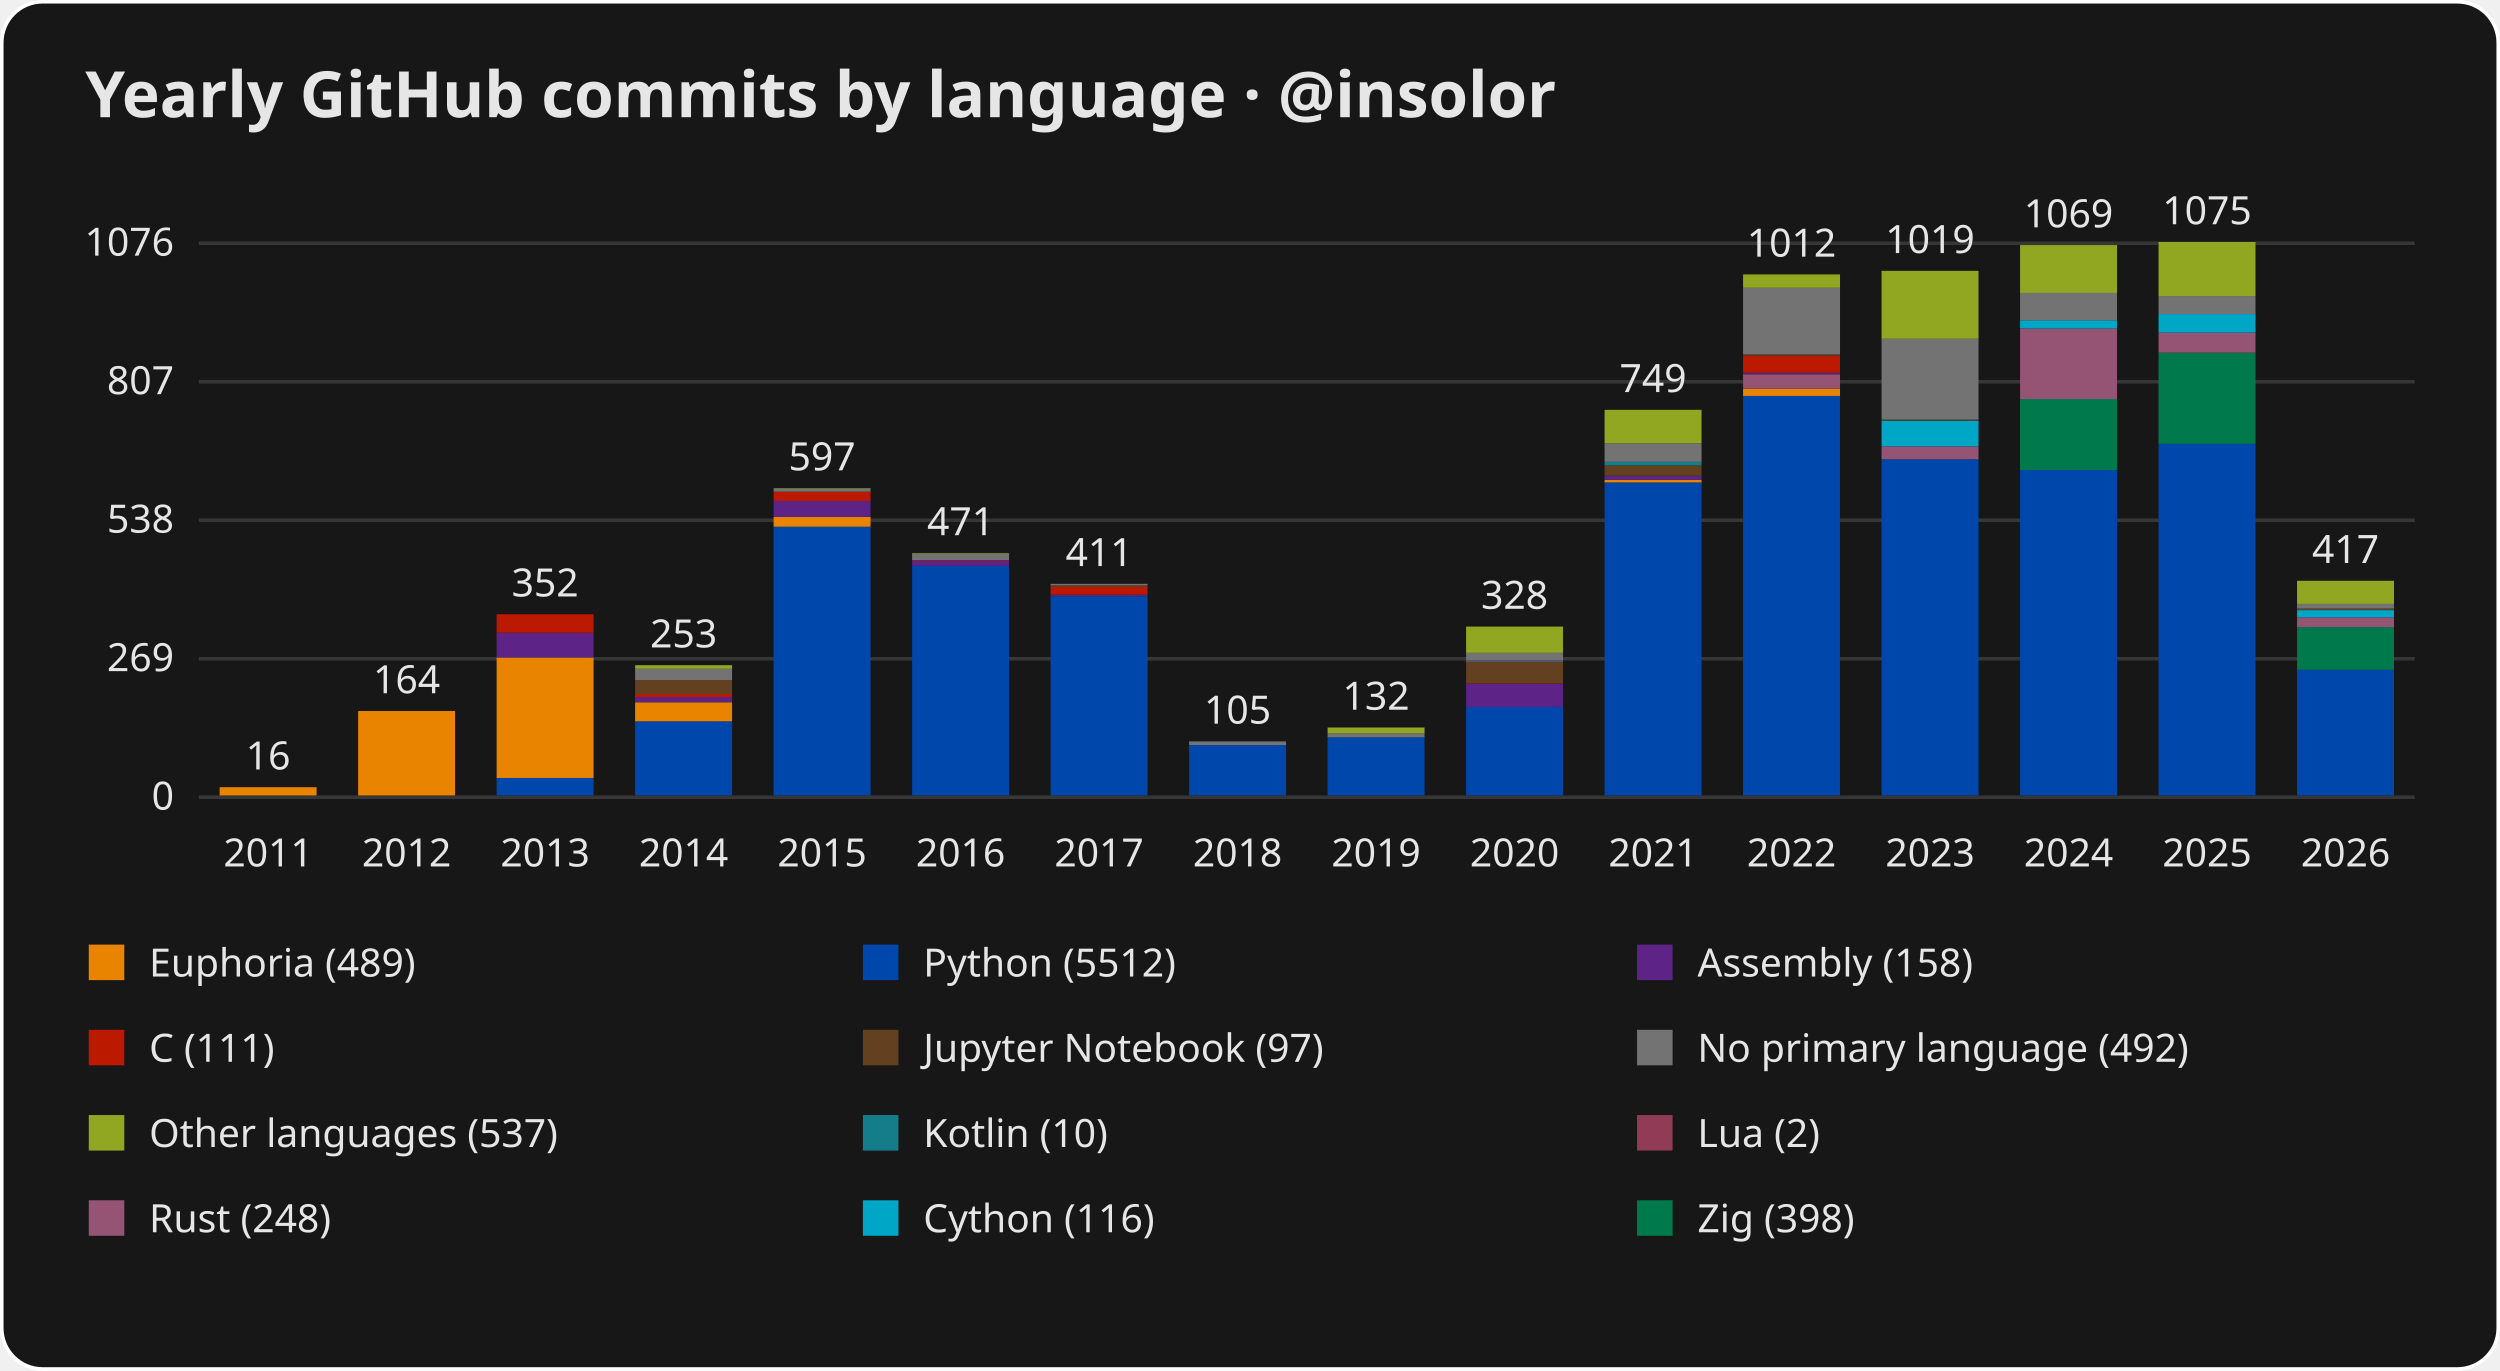
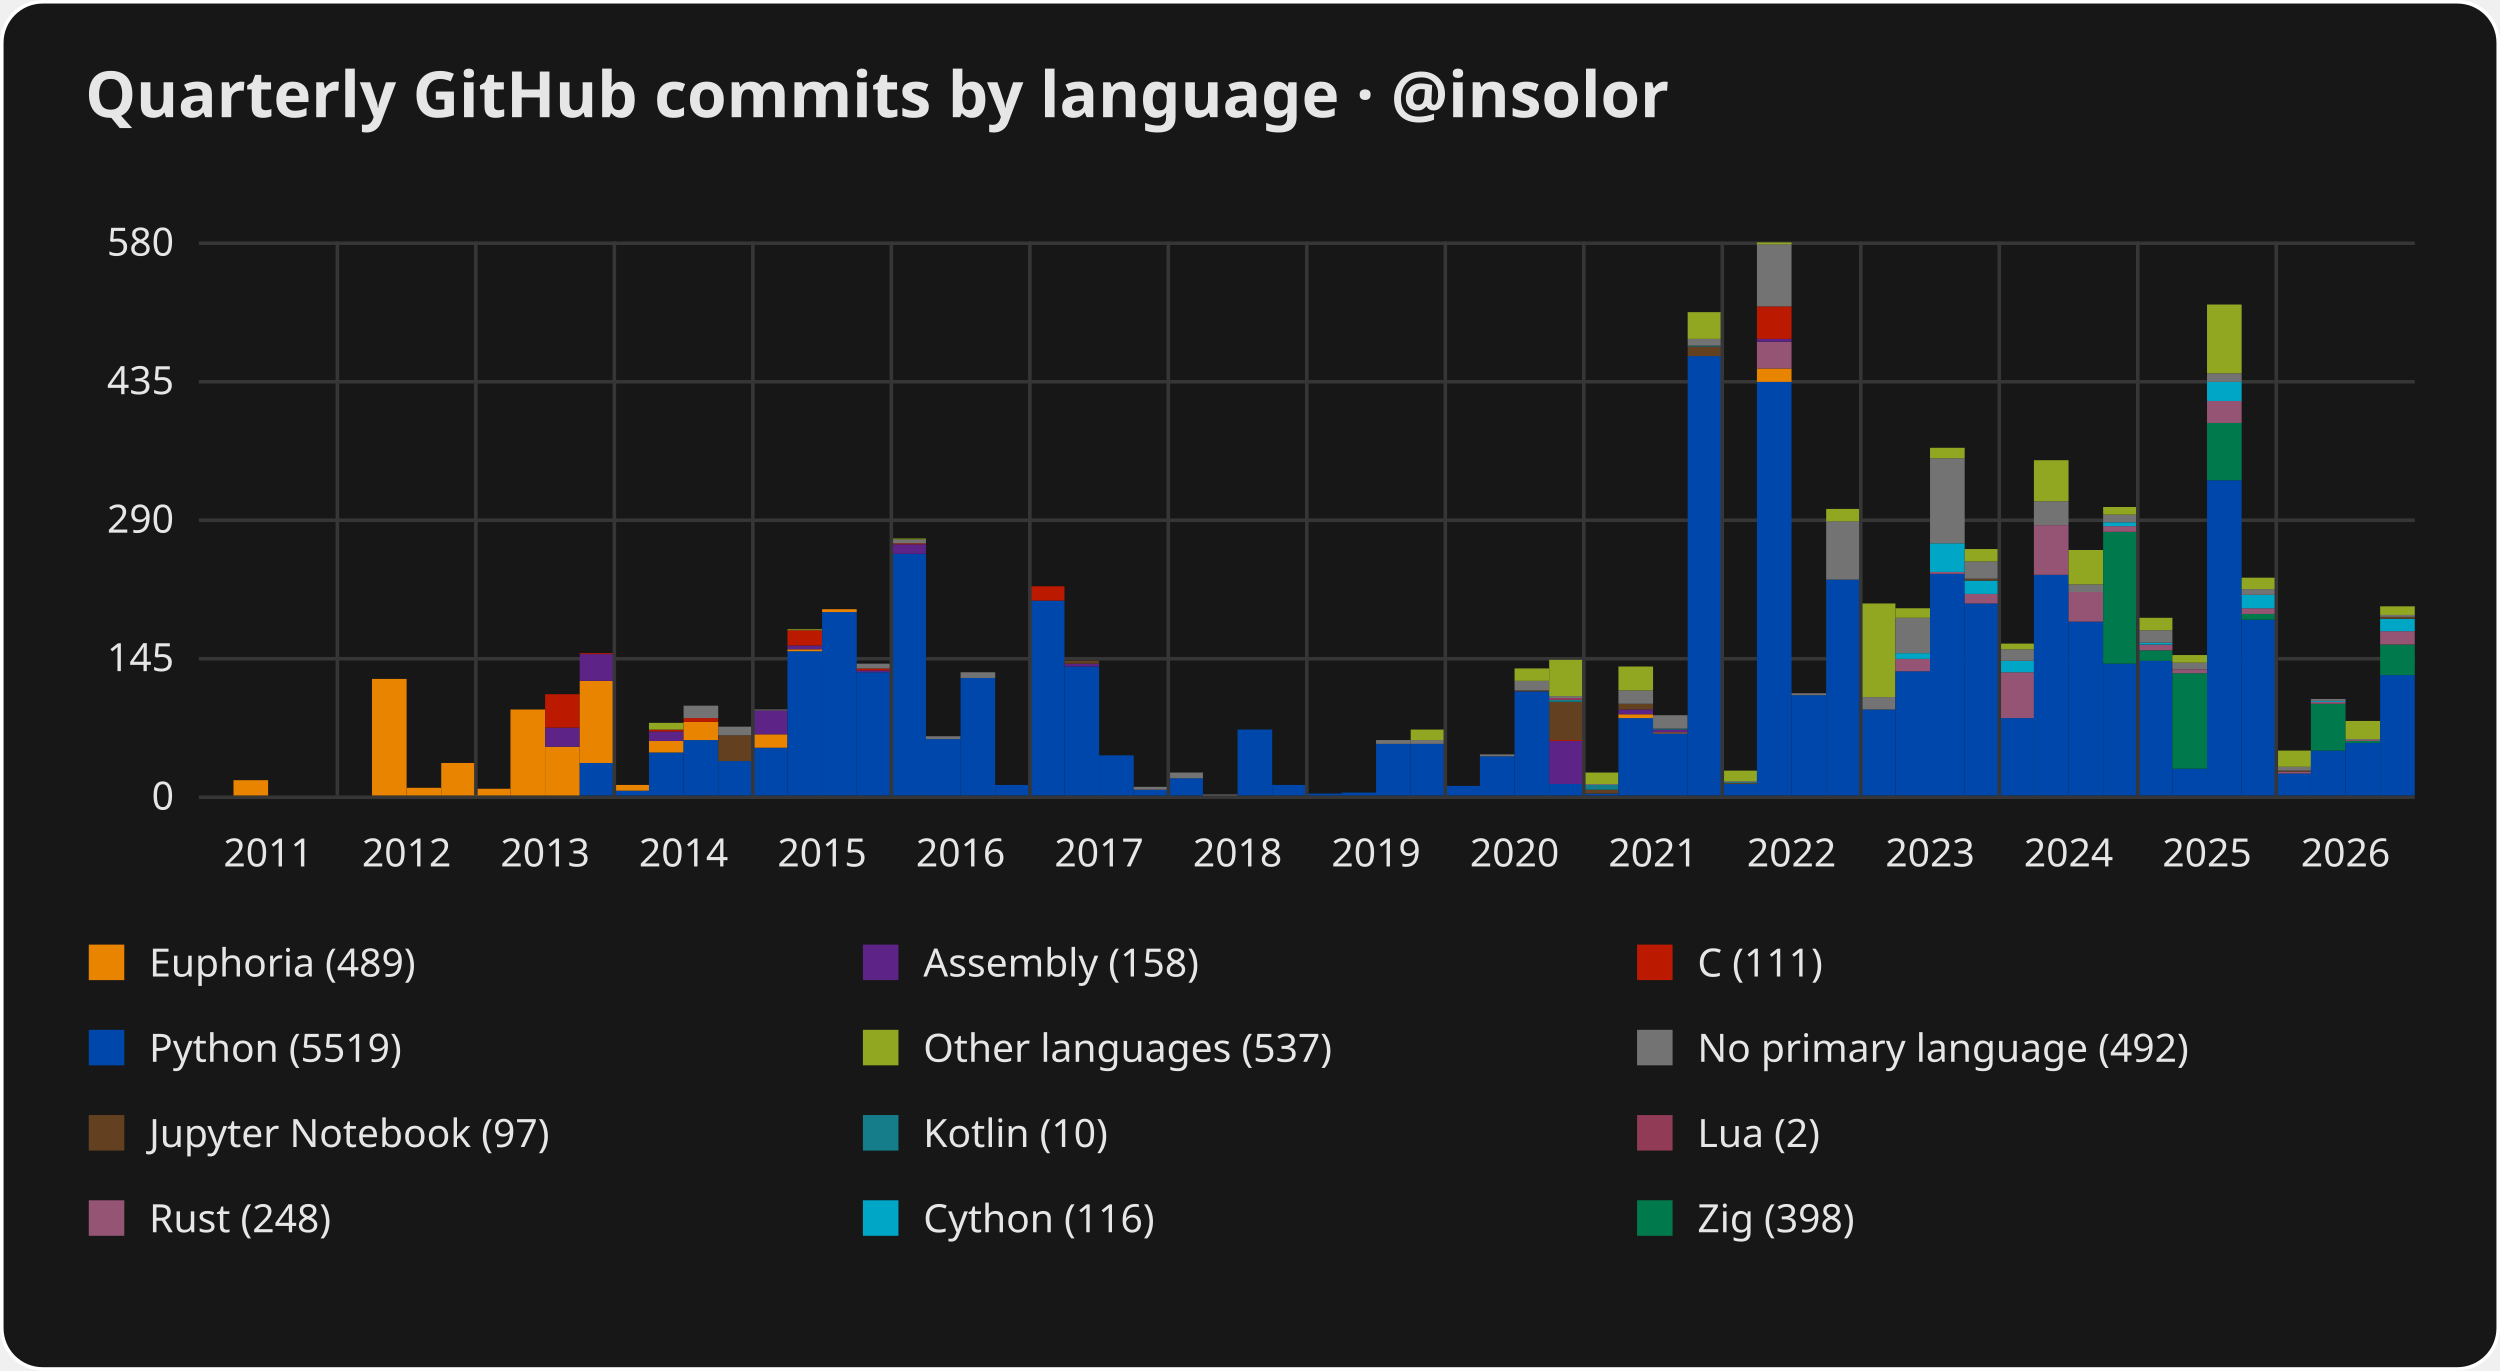
<svg xmlns="http://www.w3.org/2000/svg" viewBox="0 0 704 386" width="704" height="386" role="img" aria-labelledby="title description" font-family="system-ui, sans-serif">
  <rect x="0.5" y="0.5" width="703" height="385" fill="#171717" rx="11.5" stroke="#ffffff" stroke-width="1" />
-   <text x="24" y="33" font-size="18" fill="#e6e6e6" font-weight="600">Yearly GitHub commits by language · @insolor</text>
+   <text x="24" y="33" font-size="18" fill="#e6e6e6" font-weight="600">Quarterly GitHub commits by language · @insolor</text>
  <rect x="56" y="224.0" width="624" height="1" fill="#363636" />
  <text x="49" y="228.0" font-size="11" fill="#e6e6e6" text-anchor="end">0</text>
  <rect x="56" y="185.0" width="624" height="1" fill="#363636" />
-   <text x="49" y="189.0" font-size="11" fill="#e6e6e6" text-anchor="end">269</text>
+   <text x="49" y="189.0" font-size="11" fill="#e6e6e6" text-anchor="end">145</text>
  <rect x="56" y="146.0" width="624" height="1" fill="#363636" />
-   <text x="49" y="150.0" font-size="11" fill="#e6e6e6" text-anchor="end">538</text>
+   <text x="49" y="150.0" font-size="11" fill="#e6e6e6" text-anchor="end">290</text>
  <rect x="56" y="107.0" width="624" height="1" fill="#363636" />
-   <text x="49" y="111.0" font-size="11" fill="#e6e6e6" text-anchor="end">807</text>
+   <text x="49" y="111.0" font-size="11" fill="#e6e6e6" text-anchor="end">435</text>
  <rect x="56" y="68.0" width="624" height="1" fill="#363636" />
-   <text x="49" y="72.0" font-size="11" fill="#e6e6e6" text-anchor="end">1076</text>
-   <rect x="61.85" y="221.68" width="27.3" height="2.32" fill="#e88400" />
-   <text x="75.5" y="216.68" font-size="11" fill="#e6e6e6" text-anchor="middle">16</text>
+   <text x="49" y="72.0" font-size="11" fill="#e6e6e6" text-anchor="end">580</text>
+   <rect x="65.75" y="219.697" width="9.75" height="4.303" fill="#e88400" />
+   <rect x="104.75" y="191.186" width="9.75" height="32.814" fill="#e88400" />
+   <rect x="114.5" y="221.848" width="9.75" height="2.152" fill="#e88400" />
+   <rect x="124.25" y="214.855" width="9.75" height="9.145" fill="#e88400" />
+   <rect x="134.0" y="222.117" width="9.75" height="1.883" fill="#e88400" />
+   <rect x="143.75" y="199.793" width="9.75" height="24.207" fill="#e88400" />
+   <rect x="153.5" y="210.283" width="9.75" height="13.717" fill="#e88400" />
+   <rect x="153.5" y="204.903" width="9.75" height="5.379" fill="#5d2387" />
+   <rect x="153.5" y="195.49" width="9.75" height="9.414" fill="#bb1900" />
+   <rect x="163.25" y="214.855" width="9.75" height="9.145" fill="#0047ab" />
+   <rect x="163.25" y="191.724" width="9.75" height="23.131" fill="#e88400" />
+   <rect x="163.25" y="184.193" width="9.75" height="7.531" fill="#5d2387" />
+   <rect x="163.25" y="183.924" width="9.75" height="0.269" fill="#bb1900" />
+   <rect x="173.0" y="222.655" width="9.75" height="1.345" fill="#0047ab" />
+   <rect x="173.0" y="221.041" width="9.75" height="1.614" fill="#e88400" />
+   <rect x="182.75" y="211.897" width="9.75" height="12.103" fill="#0047ab" />
+   <rect x="182.75" y="208.669" width="9.75" height="3.228" fill="#e88400" />
+   <rect x="182.75" y="205.979" width="9.75" height="2.69" fill="#5d2387" />
+   <rect x="182.75" y="205.441" width="9.75" height="0.538" fill="#bb1900" />
+   <rect x="182.75" y="203.559" width="9.75" height="1.883" fill="#91a621" />
+   <rect x="192.5" y="208.4" width="9.75" height="15.6" fill="#0047ab" />
+   <rect x="192.5" y="203.29" width="9.75" height="5.11" fill="#e88400" />
+   <rect x="192.5" y="202.214" width="9.75" height="1.076" fill="#bb1900" />
+   <rect x="192.5" y="198.717" width="9.75" height="3.497" fill="#737373" />
+   <rect x="202.25" y="214.317" width="9.75" height="9.683" fill="#0047ab" />
+   <rect x="202.25" y="207.055" width="9.75" height="7.262" fill="#63401f" />
+   <rect x="202.25" y="204.634" width="9.75" height="2.421" fill="#737373" />
+   <rect x="212.0" y="210.552" width="9.75" height="13.448" fill="#0047ab" />
+   <rect x="212.0" y="206.786" width="9.75" height="3.766" fill="#e88400" />
+   <rect x="212.0" y="200.062" width="9.75" height="6.724" fill="#5d2387" />
+   <rect x="212.0" y="199.793" width="9.75" height="0.269" fill="#737373" />
+   <rect x="221.75" y="183.386" width="9.75" height="40.614" fill="#0047ab" />
+   <rect x="221.75" y="182.848" width="9.75" height="0.538" fill="#e88400" />
+   <rect x="221.75" y="181.772" width="9.75" height="1.076" fill="#5d2387" />
+   <rect x="221.75" y="177.469" width="9.75" height="4.303" fill="#bb1900" />
+   <rect x="221.75" y="177.2" width="9.75" height="0.269" fill="#91a621" />
+   <rect x="231.5" y="172.359" width="9.75" height="51.641" fill="#0047ab" />
+   <rect x="231.5" y="171.552" width="9.75" height="0.807" fill="#e88400" />
+   <rect x="241.25" y="189.303" width="9.75" height="34.697" fill="#0047ab" />
+   <rect x="241.25" y="188.766" width="9.75" height="0.538" fill="#5d2387" />
+   <rect x="241.25" y="188.228" width="9.75" height="0.538" fill="#bb1900" />
+   <rect x="241.25" y="186.883" width="9.75" height="1.345" fill="#737373" />
+   <rect x="251.0" y="155.952" width="9.75" height="68.048" fill="#0047ab" />
+   <rect x="251.0" y="153.262" width="9.75" height="2.69" fill="#5d2387" />
+   <rect x="251.0" y="152.993" width="9.75" height="0.269" fill="#bb1900" />
+   <rect x="251.0" y="151.917" width="9.75" height="1.076" fill="#737373" />
+   <rect x="251.0" y="151.648" width="9.75" height="0.269" fill="#91a621" />
+   <rect x="260.75" y="208.131" width="9.75" height="15.869" fill="#0047ab" />
+   <rect x="260.75" y="207.324" width="9.75" height="0.807" fill="#737373" />
+   <rect x="270.5" y="190.917" width="9.75" height="33.083" fill="#0047ab" />
+   <rect x="270.5" y="189.303" width="9.75" height="1.614" fill="#737373" />
+   <rect x="280.25" y="221.041" width="9.75" height="2.959" fill="#0047ab" />
+   <rect x="290.0" y="169.131" width="9.75" height="54.869" fill="#0047ab" />
+   <rect x="290.0" y="165.097" width="9.75" height="4.034" fill="#bb1900" />
+   <rect x="299.75" y="187.69" width="9.75" height="36.31" fill="#0047ab" />
+   <rect x="299.75" y="186.883" width="9.75" height="0.807" fill="#5d2387" />
+   <rect x="299.75" y="186.076" width="9.75" height="0.807" fill="#63401f" />
+   <rect x="309.5" y="212.703" width="9.75" height="11.297" fill="#0047ab" />
+   <rect x="319.25" y="222.386" width="9.75" height="1.614" fill="#0047ab" />
+   <rect x="319.25" y="221.579" width="9.75" height="0.807" fill="#737373" />
+   <rect x="329.0" y="219.159" width="9.75" height="4.841" fill="#0047ab" />
+   <rect x="329.0" y="217.545" width="9.75" height="1.614" fill="#737373" />
+   <rect x="338.75" y="223.731" width="9.75" height="0.269" fill="#737373" />
+   <rect x="348.5" y="205.441" width="9.75" height="18.559" fill="#0047ab" />
+   <rect x="358.25" y="221.041" width="9.75" height="2.959" fill="#0047ab" />
+   <rect x="368.0" y="223.462" width="9.75" height="0.538" fill="#0047ab" />
+   <rect x="377.75" y="223.193" width="9.75" height="0.807" fill="#0047ab" />
+   <rect x="387.5" y="209.476" width="9.75" height="14.524" fill="#0047ab" />
+   <rect x="387.5" y="208.4" width="9.75" height="1.076" fill="#737373" />
+   <rect x="397.25" y="209.476" width="9.75" height="14.524" fill="#0047ab" />
+   <rect x="397.25" y="208.4" width="9.75" height="1.076" fill="#737373" />
+   <rect x="397.25" y="205.441" width="9.75" height="2.959" fill="#91a621" />
+   <rect x="407.0" y="221.31" width="9.75" height="2.69" fill="#0047ab" />
+   <rect x="416.75" y="212.972" width="9.75" height="11.028" fill="#0047ab" />
+   <rect x="416.75" y="212.434" width="9.75" height="0.538" fill="#737373" />
+   <rect x="426.5" y="194.683" width="9.75" height="29.317" fill="#0047ab" />
+   <rect x="426.5" y="194.414" width="9.75" height="0.269" fill="#63401f" />
+   <rect x="426.5" y="191.724" width="9.75" height="2.69" fill="#737373" />
+   <rect x="426.5" y="188.228" width="9.75" height="3.497" fill="#91a621" />
+   <rect x="436.25" y="220.772" width="9.75" height="3.228" fill="#0047ab" />
+   <rect x="436.25" y="208.669" width="9.75" height="12.103" fill="#5d2387" />
+   <rect x="436.25" y="208.4" width="9.75" height="0.269" fill="#bb1900" />
+   <rect x="436.25" y="197.641" width="9.75" height="10.759" fill="#63401f" />
+   <rect x="436.25" y="197.103" width="9.75" height="0.538" fill="#147d89" />
+   <rect x="436.25" y="196.566" width="9.75" height="0.538" fill="#913b57" />
+   <rect x="436.25" y="196.028" width="9.75" height="0.538" fill="#737373" />
+   <rect x="436.25" y="185.807" width="9.75" height="10.221" fill="#91a621" />
+   <rect x="446.0" y="223.462" width="9.75" height="0.538" fill="#0047ab" />
+   <rect x="446.0" y="222.386" width="9.75" height="1.076" fill="#63401f" />
+   <rect x="446.0" y="221.041" width="9.75" height="1.345" fill="#147d89" />
+   <rect x="446.0" y="220.772" width="9.75" height="0.269" fill="#737373" />
+   <rect x="446.0" y="217.545" width="9.75" height="3.228" fill="#91a621" />
+   <rect x="455.75" y="202.214" width="9.75" height="21.786" fill="#0047ab" />
+   <rect x="455.75" y="201.138" width="9.75" height="1.076" fill="#e88400" />
+   <rect x="455.75" y="199.793" width="9.75" height="1.345" fill="#5d2387" />
+   <rect x="455.75" y="198.179" width="9.75" height="1.614" fill="#63401f" />
+   <rect x="455.75" y="194.414" width="9.75" height="3.766" fill="#737373" />
+   <rect x="455.75" y="187.69" width="9.75" height="6.724" fill="#91a621" />
+   <rect x="465.5" y="206.517" width="9.75" height="17.483" fill="#0047ab" />
+   <rect x="465.5" y="206.248" width="9.75" height="0.269" fill="#e88400" />
+   <rect x="465.5" y="205.441" width="9.75" height="0.807" fill="#5d2387" />
+   <rect x="465.5" y="205.172" width="9.75" height="0.269" fill="#147d89" />
+   <rect x="465.5" y="201.407" width="9.75" height="3.766" fill="#737373" />
+   <rect x="475.25" y="100.276" width="9.75" height="123.724" fill="#0047ab" />
+   <rect x="475.25" y="97.586" width="9.75" height="2.69" fill="#63401f" />
+   <rect x="475.25" y="97.317" width="9.75" height="0.269" fill="#147d89" />
+   <rect x="475.25" y="95.434" width="9.75" height="1.883" fill="#737373" />
+   <rect x="475.25" y="87.903" width="9.75" height="7.531" fill="#91a621" />
+   <rect x="485.0" y="220.772" width="9.75" height="3.228" fill="#0047ab" />
+   <rect x="485.0" y="220.503" width="9.75" height="0.269" fill="#63401f" />
+   <rect x="485.0" y="220.234" width="9.75" height="0.269" fill="#147d89" />
+   <rect x="485.0" y="219.966" width="9.75" height="0.269" fill="#737373" />
+   <rect x="485.0" y="217.007" width="9.75" height="2.959" fill="#91a621" />
+   <rect x="494.75" y="107.538" width="9.75" height="116.462" fill="#0047ab" />
+   <rect x="494.75" y="103.772" width="9.75" height="3.766" fill="#e88400" />
+   <rect x="494.75" y="96.241" width="9.75" height="7.531" fill="#955473" />
+   <rect x="494.75" y="95.434" width="9.75" height="0.807" fill="#5d2387" />
+   <rect x="494.75" y="86.29" width="9.75" height="9.145" fill="#bb1900" />
+   <rect x="494.75" y="68.807" width="9.75" height="17.483" fill="#737373" />
+   <rect x="494.75" y="68.269" width="9.75" height="0.538" fill="#91a621" />
+   <rect x="504.5" y="195.759" width="9.75" height="28.241" fill="#0047ab" />
+   <rect x="504.5" y="195.221" width="9.75" height="0.538" fill="#737373" />
+   <rect x="514.25" y="163.214" width="9.75" height="60.786" fill="#0047ab" />
+   <rect x="514.25" y="146.807" width="9.75" height="16.407" fill="#737373" />
+   <rect x="514.25" y="143.31" width="9.75" height="3.497" fill="#91a621" />
+   <rect x="524.0" y="199.793" width="9.75" height="24.207" fill="#0047ab" />
+   <rect x="524.0" y="196.297" width="9.75" height="3.497" fill="#737373" />
+   <rect x="524.0" y="169.938" width="9.75" height="26.359" fill="#91a621" />
+   <rect x="533.75" y="189.034" width="9.75" height="34.966" fill="#0047ab" />
+   <rect x="533.75" y="185.538" width="9.75" height="3.497" fill="#955473" />
+   <rect x="533.75" y="183.924" width="9.75" height="1.614" fill="#00a6c6" />
+   <rect x="533.75" y="173.972" width="9.75" height="9.952" fill="#737373" />
+   <rect x="533.75" y="171.283" width="9.75" height="2.69" fill="#91a621" />
+   <rect x="543.5" y="161.6" width="9.75" height="62.4" fill="#0047ab" />
+   <rect x="543.5" y="161.062" width="9.75" height="0.538" fill="#955473" />
+   <rect x="543.5" y="152.993" width="9.75" height="8.069" fill="#00a6c6" />
+   <rect x="543.5" y="129.055" width="9.75" height="23.938" fill="#737373" />
+   <rect x="543.5" y="126.097" width="9.75" height="2.959" fill="#91a621" />
+   <rect x="553.25" y="169.938" width="9.75" height="54.062" fill="#0047ab" />
+   <rect x="553.25" y="167.248" width="9.75" height="2.69" fill="#955473" />
+   <rect x="553.25" y="163.483" width="9.75" height="3.766" fill="#00a6c6" />
+   <rect x="553.25" y="162.945" width="9.75" height="0.538" fill="#63401f" />
+   <rect x="553.25" y="158.103" width="9.75" height="4.841" fill="#737373" />
+   <rect x="553.25" y="154.607" width="9.75" height="3.497" fill="#91a621" />
+   <rect x="563.0" y="202.214" width="9.75" height="21.786" fill="#0047ab" />
+   <rect x="563.0" y="189.303" width="9.75" height="12.91" fill="#955473" />
+   <rect x="563.0" y="186.076" width="9.75" height="3.228" fill="#00a6c6" />
+   <rect x="563.0" y="182.848" width="9.75" height="3.228" fill="#737373" />
+   <rect x="563.0" y="181.234" width="9.75" height="1.614" fill="#91a621" />
+   <rect x="572.75" y="161.869" width="9.75" height="62.131" fill="#0047ab" />
+   <rect x="572.75" y="147.883" width="9.75" height="13.986" fill="#955473" />
+   <rect x="572.75" y="141.159" width="9.75" height="6.724" fill="#737373" />
+   <rect x="572.75" y="129.593" width="9.75" height="11.566" fill="#91a621" />
+   <rect x="582.5" y="175.048" width="9.75" height="48.952" fill="#0047ab" />
+   <rect x="582.5" y="166.71" width="9.75" height="8.338" fill="#955473" />
+   <rect x="582.5" y="164.559" width="9.75" height="2.152" fill="#737373" />
+   <rect x="582.5" y="154.876" width="9.75" height="9.683" fill="#91a621" />
+   <rect x="592.25" y="186.883" width="9.75" height="37.117" fill="#0047ab" />
+   <rect x="592.25" y="149.766" width="9.75" height="37.117" fill="#007a4d" />
+   <rect x="592.25" y="148.152" width="9.75" height="1.614" fill="#955473" />
+   <rect x="592.25" y="147.076" width="9.75" height="1.076" fill="#00a6c6" />
+   <rect x="592.25" y="144.924" width="9.75" height="2.152" fill="#737373" />
+   <rect x="592.25" y="142.772" width="9.75" height="2.152" fill="#91a621" />
+   <rect x="602.0" y="186.076" width="9.75" height="37.924" fill="#0047ab" />
+   <rect x="602.0" y="183.117" width="9.75" height="2.959" fill="#007a4d" />
+   <rect x="602.0" y="181.503" width="9.75" height="1.614" fill="#955473" />
+   <rect x="602.0" y="180.966" width="9.75" height="0.538" fill="#00a6c6" />
+   <rect x="602.0" y="177.469" width="9.75" height="3.497" fill="#737373" />
+   <rect x="602.0" y="173.972" width="9.75" height="3.497" fill="#91a621" />
+   <rect x="611.75" y="216.469" width="9.75" height="7.531" fill="#0047ab" />
+   <rect x="611.75" y="189.572" width="9.75" height="26.897" fill="#007a4d" />
+   <rect x="611.75" y="188.497" width="9.75" height="1.076" fill="#955473" />
+   <rect x="611.75" y="186.614" width="9.75" height="1.883" fill="#737373" />
+   <rect x="611.75" y="184.462" width="9.75" height="2.152" fill="#91a621" />
+   <rect x="621.5" y="135.241" width="9.75" height="88.759" fill="#0047ab" />
+   <rect x="621.5" y="119.103" width="9.75" height="16.138" fill="#007a4d" />
+   <rect x="621.5" y="112.917" width="9.75" height="6.186" fill="#955473" />
+   <rect x="621.5" y="107.538" width="9.75" height="5.379" fill="#00a6c6" />
+   <rect x="621.5" y="105.117" width="9.75" height="2.421" fill="#737373" />
+   <rect x="621.5" y="85.752" width="9.75" height="19.366" fill="#91a621" />
+   <rect x="631.25" y="174.51" width="9.75" height="49.49" fill="#0047ab" />
+   <rect x="631.25" y="172.897" width="9.75" height="1.614" fill="#007a4d" />
+   <rect x="631.25" y="171.283" width="9.75" height="1.614" fill="#955473" />
+   <rect x="631.25" y="167.517" width="9.75" height="3.766" fill="#00a6c6" />
+   <rect x="631.25" y="165.903" width="9.75" height="1.614" fill="#737373" />
+   <rect x="631.25" y="162.676" width="9.75" height="3.228" fill="#91a621" />
+   <rect x="641.0" y="217.814" width="9.75" height="6.186" fill="#0047ab" />
+   <rect x="641.0" y="217.276" width="9.75" height="0.538" fill="#955473" />
+   <rect x="641.0" y="217.007" width="9.75" height="0.269" fill="#63401f" />
+   <rect x="641.0" y="215.931" width="9.75" height="1.076" fill="#737373" />
+   <rect x="641.0" y="211.359" width="9.75" height="4.572" fill="#91a621" />
+   <rect x="650.75" y="211.359" width="9.75" height="12.641" fill="#0047ab" />
+   <rect x="650.75" y="198.179" width="9.75" height="13.179" fill="#007a4d" />
+   <rect x="650.75" y="197.641" width="9.75" height="0.538" fill="#955473" />
+   <rect x="650.75" y="197.372" width="9.75" height="0.269" fill="#00a6c6" />
+   <rect x="650.75" y="196.834" width="9.75" height="0.538" fill="#737373" />
+   <rect x="660.5" y="209.207" width="9.75" height="14.793" fill="#0047ab" />
+   <rect x="660.5" y="208.669" width="9.75" height="0.538" fill="#007a4d" />
+   <rect x="660.5" y="208.4" width="9.75" height="0.269" fill="#955473" />
+   <rect x="660.5" y="208.131" width="9.75" height="0.269" fill="#737373" />
+   <rect x="660.5" y="203.021" width="9.75" height="5.11" fill="#91a621" />
+   <rect x="670.25" y="190.11" width="9.75" height="33.89" fill="#0047ab" />
+   <rect x="670.25" y="181.503" width="9.75" height="8.607" fill="#007a4d" />
+   <rect x="670.25" y="177.738" width="9.75" height="3.766" fill="#955473" />
+   <rect x="670.25" y="174.241" width="9.75" height="3.497" fill="#00a6c6" />
+   <rect x="670.25" y="173.703" width="9.75" height="0.538" fill="#63401f" />
+   <rect x="670.25" y="173.166" width="9.75" height="0.538" fill="#737373" />
+   <rect x="670.25" y="170.745" width="9.75" height="2.421" fill="#91a621" />
  <text x="75.5" y="244" font-size="11" fill="#e6e6e6" text-anchor="middle">2011</text>
-   <rect x="100.85" y="200.223" width="27.3" height="23.777" fill="#e88400" />
-   <text x="114.5" y="195.223" font-size="11" fill="#e6e6e6" text-anchor="middle">164</text>
+   <rect x="94.5" y="68" width="1" height="156" fill="#363636" />
  <text x="114.5" y="244" font-size="11" fill="#e6e6e6" text-anchor="middle">2012</text>
-   <rect x="139.85" y="219.071" width="27.3" height="4.929" fill="#0047ab" />
-   <rect x="139.85" y="185.145" width="27.3" height="33.926" fill="#e88400" />
-   <rect x="139.85" y="178.186" width="27.3" height="6.959" fill="#5d2387" />
-   <rect x="139.85" y="172.967" width="27.3" height="5.219" fill="#bb1900" />
-   <text x="153.5" y="167.967" font-size="11" fill="#e6e6e6" text-anchor="middle">352</text>
+   <rect x="133.5" y="68" width="1" height="156" fill="#363636" />
  <text x="153.5" y="244" font-size="11" fill="#e6e6e6" text-anchor="middle">2013</text>
-   <rect x="178.85" y="203.123" width="27.3" height="20.877" fill="#0047ab" />
-   <rect x="178.85" y="197.758" width="27.3" height="5.364" fill="#e88400" />
-   <rect x="178.85" y="196.309" width="27.3" height="1.45" fill="#5d2387" />
-   <rect x="178.85" y="195.439" width="27.3" height="0.87" fill="#bb1900" />
-   <rect x="178.85" y="191.524" width="27.3" height="3.914" fill="#63401f" />
-   <rect x="178.85" y="188.335" width="27.3" height="3.19" fill="#737373" />
-   <rect x="178.85" y="187.32" width="27.3" height="1.015" fill="#91a621" />
-   <text x="192.5" y="182.32" font-size="11" fill="#e6e6e6" text-anchor="middle">253</text>
+   <rect x="172.5" y="68" width="1" height="156" fill="#363636" />
  <text x="192.5" y="244" font-size="11" fill="#e6e6e6" text-anchor="middle">2014</text>
-   <rect x="217.85" y="148.32" width="27.3" height="75.68" fill="#0047ab" />
-   <rect x="217.85" y="145.565" width="27.3" height="2.755" fill="#e88400" />
-   <rect x="217.85" y="141.071" width="27.3" height="4.494" fill="#5d2387" />
-   <rect x="217.85" y="138.461" width="27.3" height="2.61" fill="#bb1900" />
-   <rect x="217.85" y="137.591" width="27.3" height="0.87" fill="#737373" />
-   <rect x="217.85" y="137.446" width="27.3" height="0.145" fill="#91a621" />
-   <text x="231.5" y="132.446" font-size="11" fill="#e6e6e6" text-anchor="middle">597</text>
+   <rect x="211.5" y="68" width="1" height="156" fill="#363636" />
  <text x="231.5" y="244" font-size="11" fill="#e6e6e6" text-anchor="middle">2015</text>
-   <rect x="256.85" y="159.338" width="27.3" height="64.662" fill="#0047ab" />
-   <rect x="256.85" y="157.888" width="27.3" height="1.45" fill="#5d2387" />
-   <rect x="256.85" y="157.743" width="27.3" height="0.145" fill="#bb1900" />
-   <rect x="256.85" y="155.859" width="27.3" height="1.885" fill="#737373" />
-   <rect x="256.85" y="155.714" width="27.3" height="0.145" fill="#91a621" />
-   <text x="270.5" y="150.714" font-size="11" fill="#e6e6e6" text-anchor="middle">471</text>
+   <rect x="250.5" y="68" width="1" height="156" fill="#363636" />
  <text x="270.5" y="244" font-size="11" fill="#e6e6e6" text-anchor="middle">2016</text>
-   <rect x="295.85" y="167.892" width="27.3" height="56.108" fill="#0047ab" />
-   <rect x="295.85" y="167.457" width="27.3" height="0.435" fill="#5d2387" />
-   <rect x="295.85" y="165.283" width="27.3" height="2.175" fill="#bb1900" />
-   <rect x="295.85" y="164.848" width="27.3" height="0.435" fill="#63401f" />
-   <rect x="295.85" y="164.413" width="27.3" height="0.435" fill="#737373" />
-   <text x="309.5" y="159.413" font-size="11" fill="#e6e6e6" text-anchor="middle">411</text>
+   <rect x="289.5" y="68" width="1" height="156" fill="#363636" />
  <text x="309.5" y="244" font-size="11" fill="#e6e6e6" text-anchor="middle">2017</text>
-   <rect x="334.85" y="209.792" width="27.3" height="14.208" fill="#0047ab" />
-   <rect x="334.85" y="208.777" width="27.3" height="1.015" fill="#737373" />
-   <text x="348.5" y="203.777" font-size="11" fill="#e6e6e6" text-anchor="middle">105</text>
+   <rect x="328.5" y="68" width="1" height="156" fill="#363636" />
  <text x="348.5" y="244" font-size="11" fill="#e6e6e6" text-anchor="middle">2018</text>
-   <rect x="373.85" y="207.617" width="27.3" height="16.383" fill="#0047ab" />
-   <rect x="373.85" y="206.457" width="27.3" height="1.16" fill="#737373" />
-   <rect x="373.85" y="204.862" width="27.3" height="1.595" fill="#91a621" />
-   <text x="387.5" y="199.862" font-size="11" fill="#e6e6e6" text-anchor="middle">132</text>
+   <rect x="367.5" y="68" width="1" height="156" fill="#363636" />
  <text x="387.5" y="244" font-size="11" fill="#e6e6e6" text-anchor="middle">2019</text>
-   <rect x="412.85" y="199.063" width="27.3" height="24.937" fill="#0047ab" />
-   <rect x="412.85" y="192.539" width="27.3" height="6.524" fill="#5d2387" />
-   <rect x="412.85" y="192.394" width="27.3" height="0.145" fill="#bb1900" />
-   <rect x="412.85" y="186.45" width="27.3" height="5.944" fill="#63401f" />
-   <rect x="412.85" y="186.16" width="27.3" height="0.29" fill="#147d89" />
-   <rect x="412.85" y="185.87" width="27.3" height="0.29" fill="#913b57" />
-   <rect x="412.85" y="183.84" width="27.3" height="2.03" fill="#737373" />
-   <rect x="412.85" y="176.446" width="27.3" height="7.394" fill="#91a621" />
-   <text x="426.5" y="171.446" font-size="11" fill="#e6e6e6" text-anchor="middle">328</text>
+   <rect x="406.5" y="68" width="1" height="156" fill="#363636" />
  <text x="426.5" y="244" font-size="11" fill="#e6e6e6" text-anchor="middle">2020</text>
-   <rect x="451.85" y="135.851" width="27.3" height="88.149" fill="#0047ab" />
-   <rect x="451.85" y="135.126" width="27.3" height="0.725" fill="#e88400" />
-   <rect x="451.85" y="133.967" width="27.3" height="1.16" fill="#5d2387" />
-   <rect x="451.85" y="131.067" width="27.3" height="2.9" fill="#63401f" />
-   <rect x="451.85" y="130.052" width="27.3" height="1.015" fill="#147d89" />
-   <rect x="451.85" y="124.833" width="27.3" height="5.219" fill="#737373" />
-   <rect x="451.85" y="115.409" width="27.3" height="9.424" fill="#91a621" />
-   <text x="465.5" y="110.409" font-size="11" fill="#e6e6e6" text-anchor="middle">749</text>
+   <rect x="445.5" y="68" width="1" height="156" fill="#363636" />
  <text x="465.5" y="244" font-size="11" fill="#e6e6e6" text-anchor="middle">2021</text>
-   <rect x="490.85" y="111.494" width="27.3" height="112.506" fill="#0047ab" />
-   <rect x="490.85" y="109.465" width="27.3" height="2.03" fill="#e88400" />
-   <rect x="490.85" y="105.405" width="27.3" height="4.059" fill="#955473" />
-   <rect x="490.85" y="104.97" width="27.3" height="0.435" fill="#5d2387" />
-   <rect x="490.85" y="100.041" width="27.3" height="4.929" fill="#bb1900" />
-   <rect x="490.85" y="99.896" width="27.3" height="0.145" fill="#63401f" />
-   <rect x="490.85" y="99.751" width="27.3" height="0.145" fill="#147d89" />
-   <rect x="490.85" y="81.048" width="27.3" height="18.703" fill="#737373" />
-   <rect x="490.85" y="77.279" width="27.3" height="3.77" fill="#91a621" />
-   <text x="504.5" y="72.279" font-size="11" fill="#e6e6e6" text-anchor="middle">1012</text>
+   <rect x="484.5" y="68" width="1" height="156" fill="#363636" />
  <text x="504.5" y="244" font-size="11" fill="#e6e6e6" text-anchor="middle">2022</text>
-   <rect x="529.85" y="129.327" width="27.3" height="94.673" fill="#0047ab" />
-   <rect x="529.85" y="125.703" width="27.3" height="3.625" fill="#955473" />
-   <rect x="529.85" y="118.454" width="27.3" height="7.249" fill="#00a6c6" />
-   <rect x="529.85" y="118.164" width="27.3" height="0.29" fill="#63401f" />
-   <rect x="529.85" y="95.401" width="27.3" height="22.762" fill="#737373" />
-   <rect x="529.85" y="76.264" width="27.3" height="19.138" fill="#91a621" />
-   <text x="543.5" y="71.264" font-size="11" fill="#e6e6e6" text-anchor="middle">1019</text>
+   <rect x="523.5" y="68" width="1" height="156" fill="#363636" />
  <text x="543.5" y="244" font-size="11" fill="#e6e6e6" text-anchor="middle">2023</text>
-   <rect x="568.85" y="132.372" width="27.3" height="91.628" fill="#0047ab" />
-   <rect x="568.85" y="112.364" width="27.3" height="20.007" fill="#007a4d" />
-   <rect x="568.85" y="92.502" width="27.3" height="19.862" fill="#955473" />
-   <rect x="568.85" y="90.182" width="27.3" height="2.32" fill="#00a6c6" />
-   <rect x="568.85" y="82.498" width="27.3" height="7.684" fill="#737373" />
-   <rect x="568.85" y="69.015" width="27.3" height="13.483" fill="#91a621" />
-   <text x="582.5" y="64.015" font-size="11" fill="#e6e6e6" text-anchor="middle">1069</text>
+   <rect x="562.5" y="68" width="1" height="156" fill="#363636" />
  <text x="582.5" y="244" font-size="11" fill="#e6e6e6" text-anchor="middle">2024</text>
-   <rect x="607.85" y="124.978" width="27.3" height="99.022" fill="#0047ab" />
-   <rect x="607.85" y="99.316" width="27.3" height="25.662" fill="#007a4d" />
-   <rect x="607.85" y="93.662" width="27.3" height="5.654" fill="#955473" />
-   <rect x="607.85" y="88.442" width="27.3" height="5.219" fill="#00a6c6" />
-   <rect x="607.85" y="83.368" width="27.3" height="5.074" fill="#737373" />
-   <rect x="607.85" y="68.145" width="27.3" height="15.223" fill="#91a621" />
-   <text x="621.5" y="63.145" font-size="11" fill="#e6e6e6" text-anchor="middle">1075</text>
+   <rect x="601.5" y="68" width="1" height="156" fill="#363636" />
  <text x="621.5" y="244" font-size="11" fill="#e6e6e6" text-anchor="middle">2025</text>
-   <rect x="646.85" y="188.625" width="27.3" height="35.375" fill="#0047ab" />
-   <rect x="646.85" y="176.591" width="27.3" height="12.033" fill="#007a4d" />
-   <rect x="646.85" y="173.836" width="27.3" height="2.755" fill="#955473" />
-   <rect x="646.85" y="171.807" width="27.3" height="2.03" fill="#00a6c6" />
-   <rect x="646.85" y="171.372" width="27.3" height="0.435" fill="#63401f" />
-   <rect x="646.85" y="170.067" width="27.3" height="1.305" fill="#737373" />
-   <rect x="646.85" y="163.543" width="27.3" height="6.524" fill="#91a621" />
-   <text x="660.5" y="158.543" font-size="11" fill="#e6e6e6" text-anchor="middle">417</text>
+   <rect x="640.5" y="68" width="1" height="156" fill="#363636" />
  <text x="660.5" y="244" font-size="11" fill="#e6e6e6" text-anchor="middle">2026</text>
  <rect x="25.0" y="266" width="10" height="10" fill="#e88400" />
  <text x="42.0" y="275" font-size="11" fill="#e6e6e6">Euphoria (489)</text>
-   <rect x="243.0" y="266" width="10" height="10" fill="#0047ab" />
-   <text x="260.0" y="275" font-size="11" fill="#e6e6e6">Python (5512)</text>
-   <rect x="461.0" y="266" width="10" height="10" fill="#5d2387" />
-   <text x="478.0" y="275" font-size="11" fill="#e6e6e6">Assembly (158)</text>
-   <rect x="25.0" y="290" width="10" height="10" fill="#bb1900" />
-   <text x="42.0" y="299" font-size="11" fill="#e6e6e6">C (111)</text>
-   <rect x="243.0" y="290" width="10" height="10" fill="#63401f" />
-   <text x="260.0" y="299" font-size="11" fill="#e6e6e6">Jupyter Notebook (97)</text>
+   <rect x="243.0" y="266" width="10" height="10" fill="#5d2387" />
+   <text x="260.0" y="275" font-size="11" fill="#e6e6e6">Assembly (158)</text>
+   <rect x="461.0" y="266" width="10" height="10" fill="#bb1900" />
+   <text x="478.0" y="275" font-size="11" fill="#e6e6e6">C (111)</text>
+   <rect x="25.0" y="290" width="10" height="10" fill="#0047ab" />
+   <text x="42.0" y="299" font-size="11" fill="#e6e6e6">Python (5519)</text>
+   <rect x="243.0" y="290" width="10" height="10" fill="#91a621" />
+   <text x="260.0" y="299" font-size="11" fill="#e6e6e6">Other languages (537)</text>
  <rect x="461.0" y="290" width="10" height="10" fill="#737373" />
  <text x="478.0" y="299" font-size="11" fill="#e6e6e6">No primary language (492)</text>
-   <rect x="25.0" y="314" width="10" height="10" fill="#91a621" />
-   <text x="42.0" y="323" font-size="11" fill="#e6e6e6">Other languages (537)</text>
+   <rect x="25.0" y="314" width="10" height="10" fill="#63401f" />
+   <text x="42.0" y="323" font-size="11" fill="#e6e6e6">Jupyter Notebook (97)</text>
  <rect x="243.0" y="314" width="10" height="10" fill="#147d89" />
  <text x="260.0" y="323" font-size="11" fill="#e6e6e6">Kotlin (10)</text>
  <rect x="461.0" y="314" width="10" height="10" fill="#913b57" />
  <text x="478.0" y="323" font-size="11" fill="#e6e6e6">Lua (2)</text>
  <rect x="25.0" y="338" width="10" height="10" fill="#955473" />
  <text x="42.0" y="347" font-size="11" fill="#e6e6e6">Rust (248)</text>
  <rect x="243.0" y="338" width="10" height="10" fill="#00a6c6" />
  <text x="260.0" y="347" font-size="11" fill="#e6e6e6">Cython (116)</text>
  <rect x="461.0" y="338" width="10" height="10" fill="#007a4d" />
  <text x="478.0" y="347" font-size="11" fill="#e6e6e6">Zig (398)</text>
</svg>
